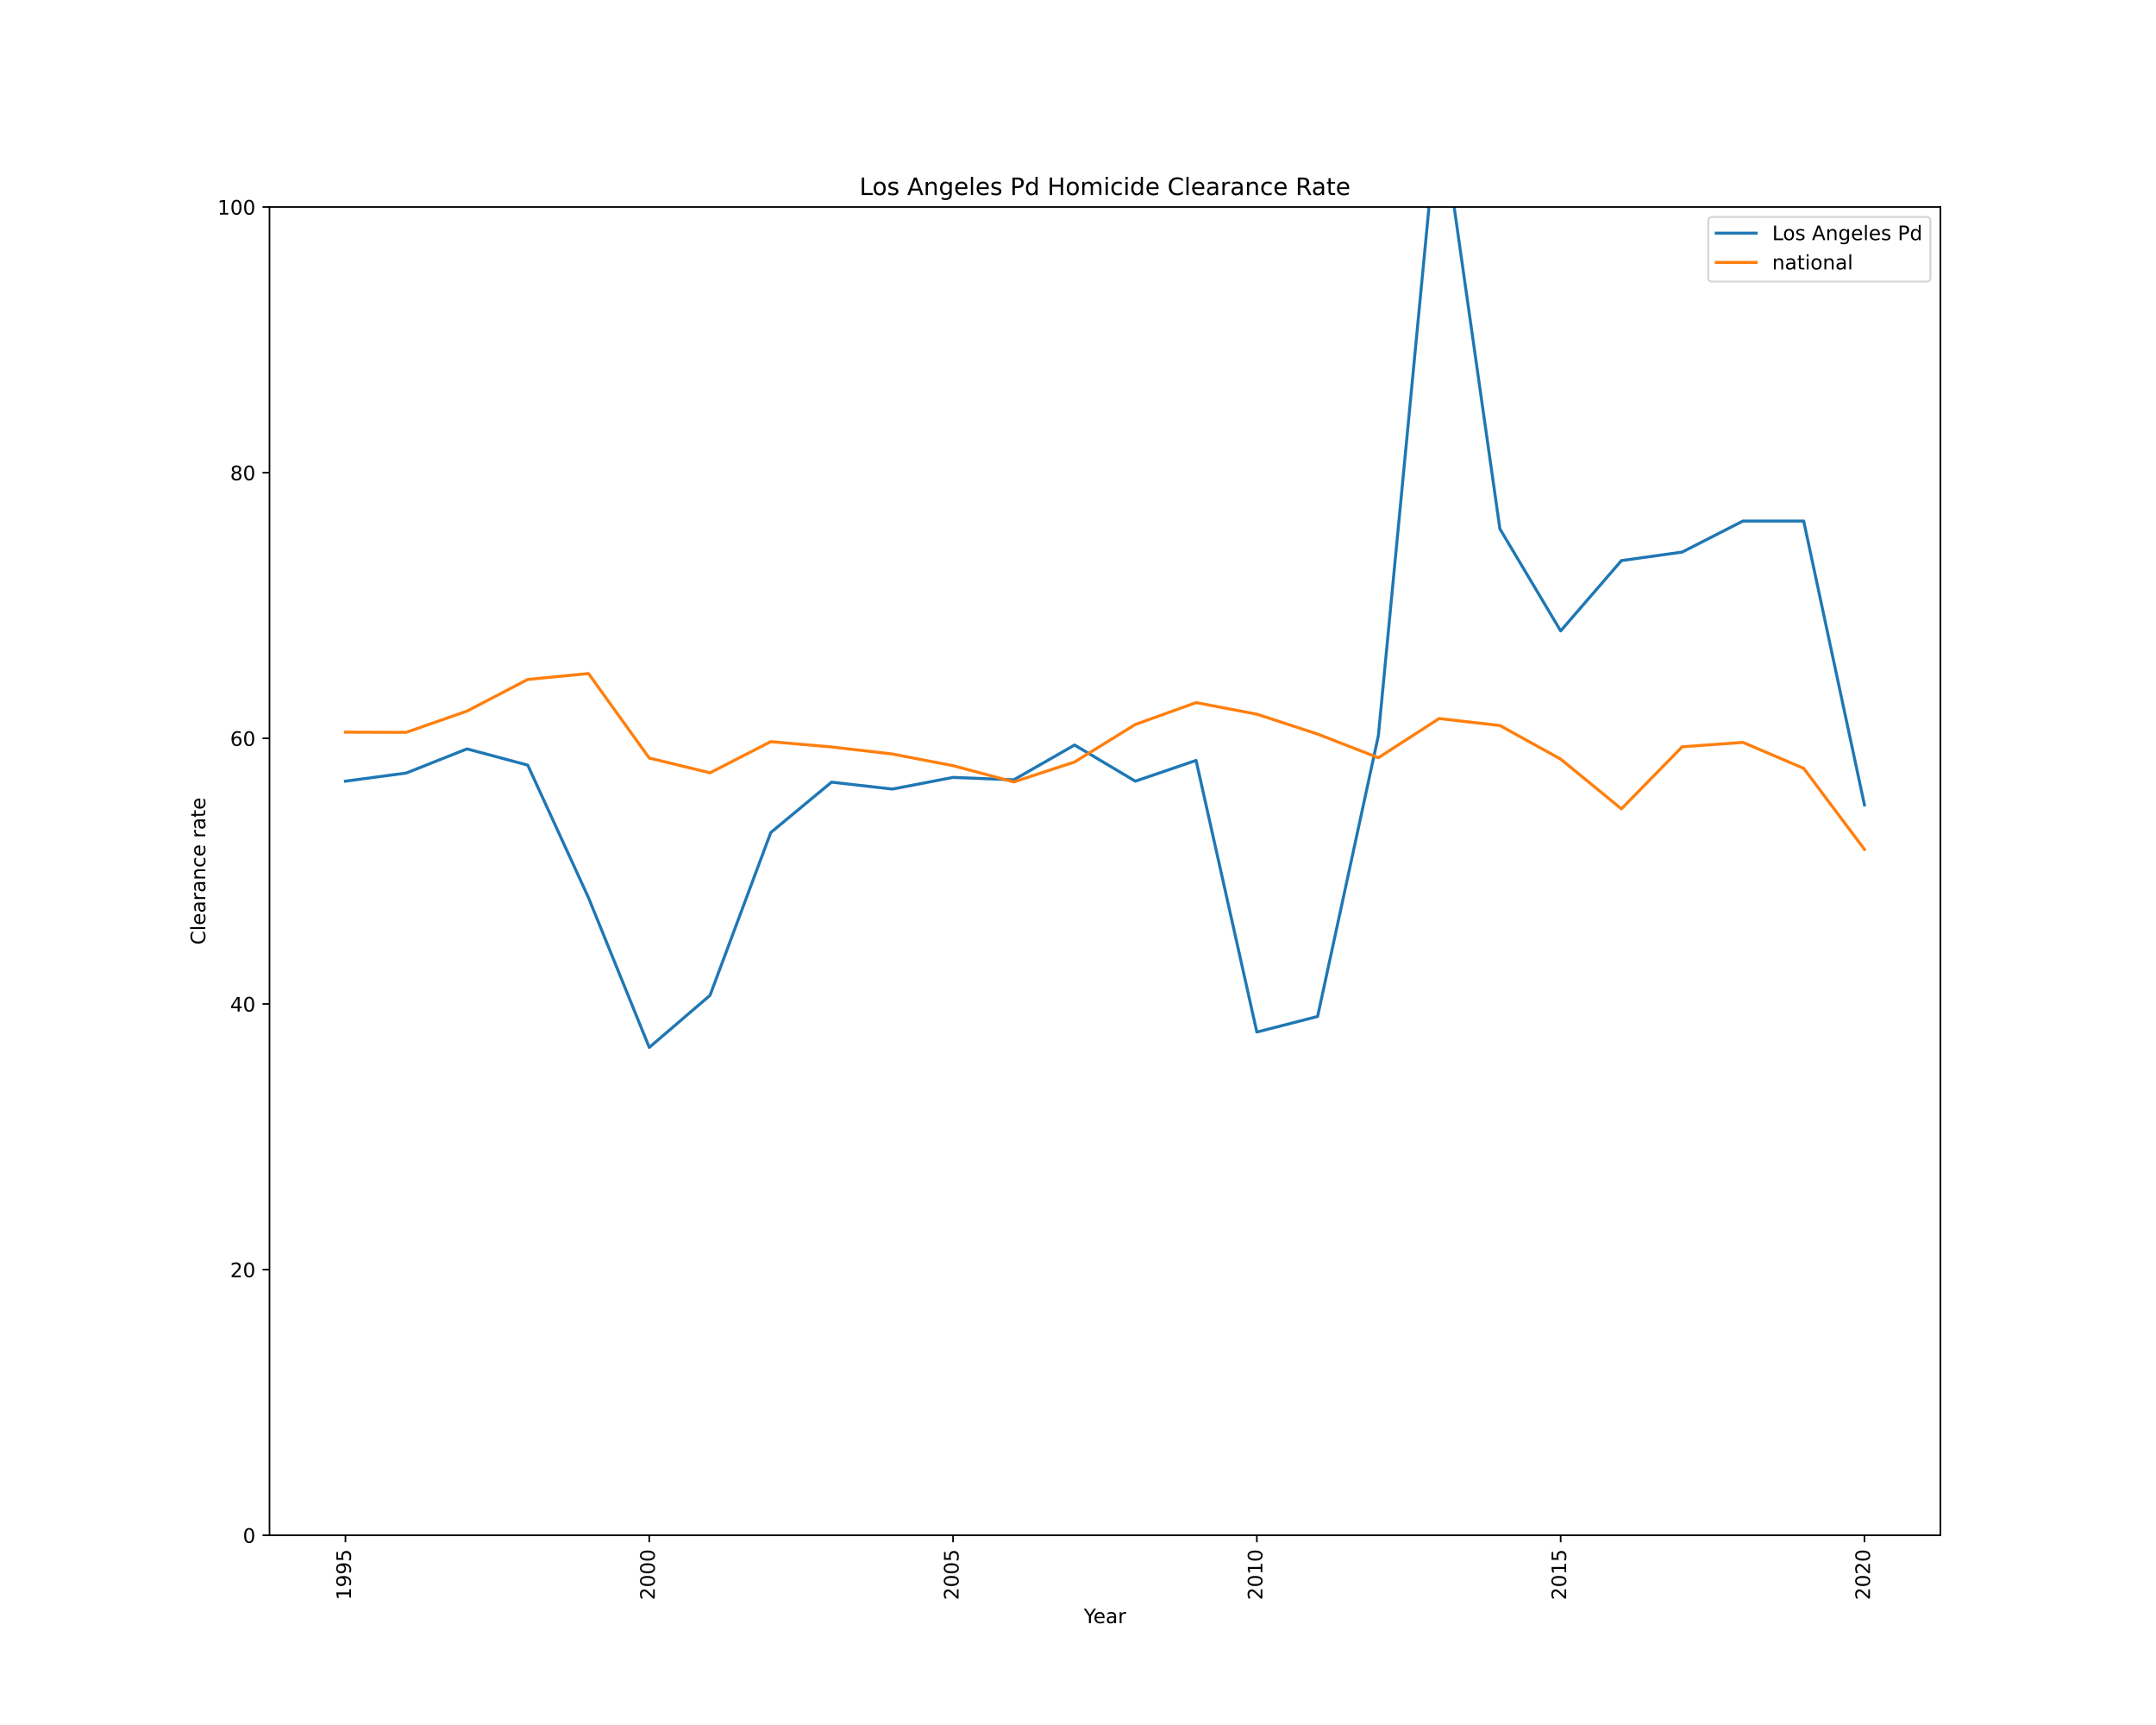
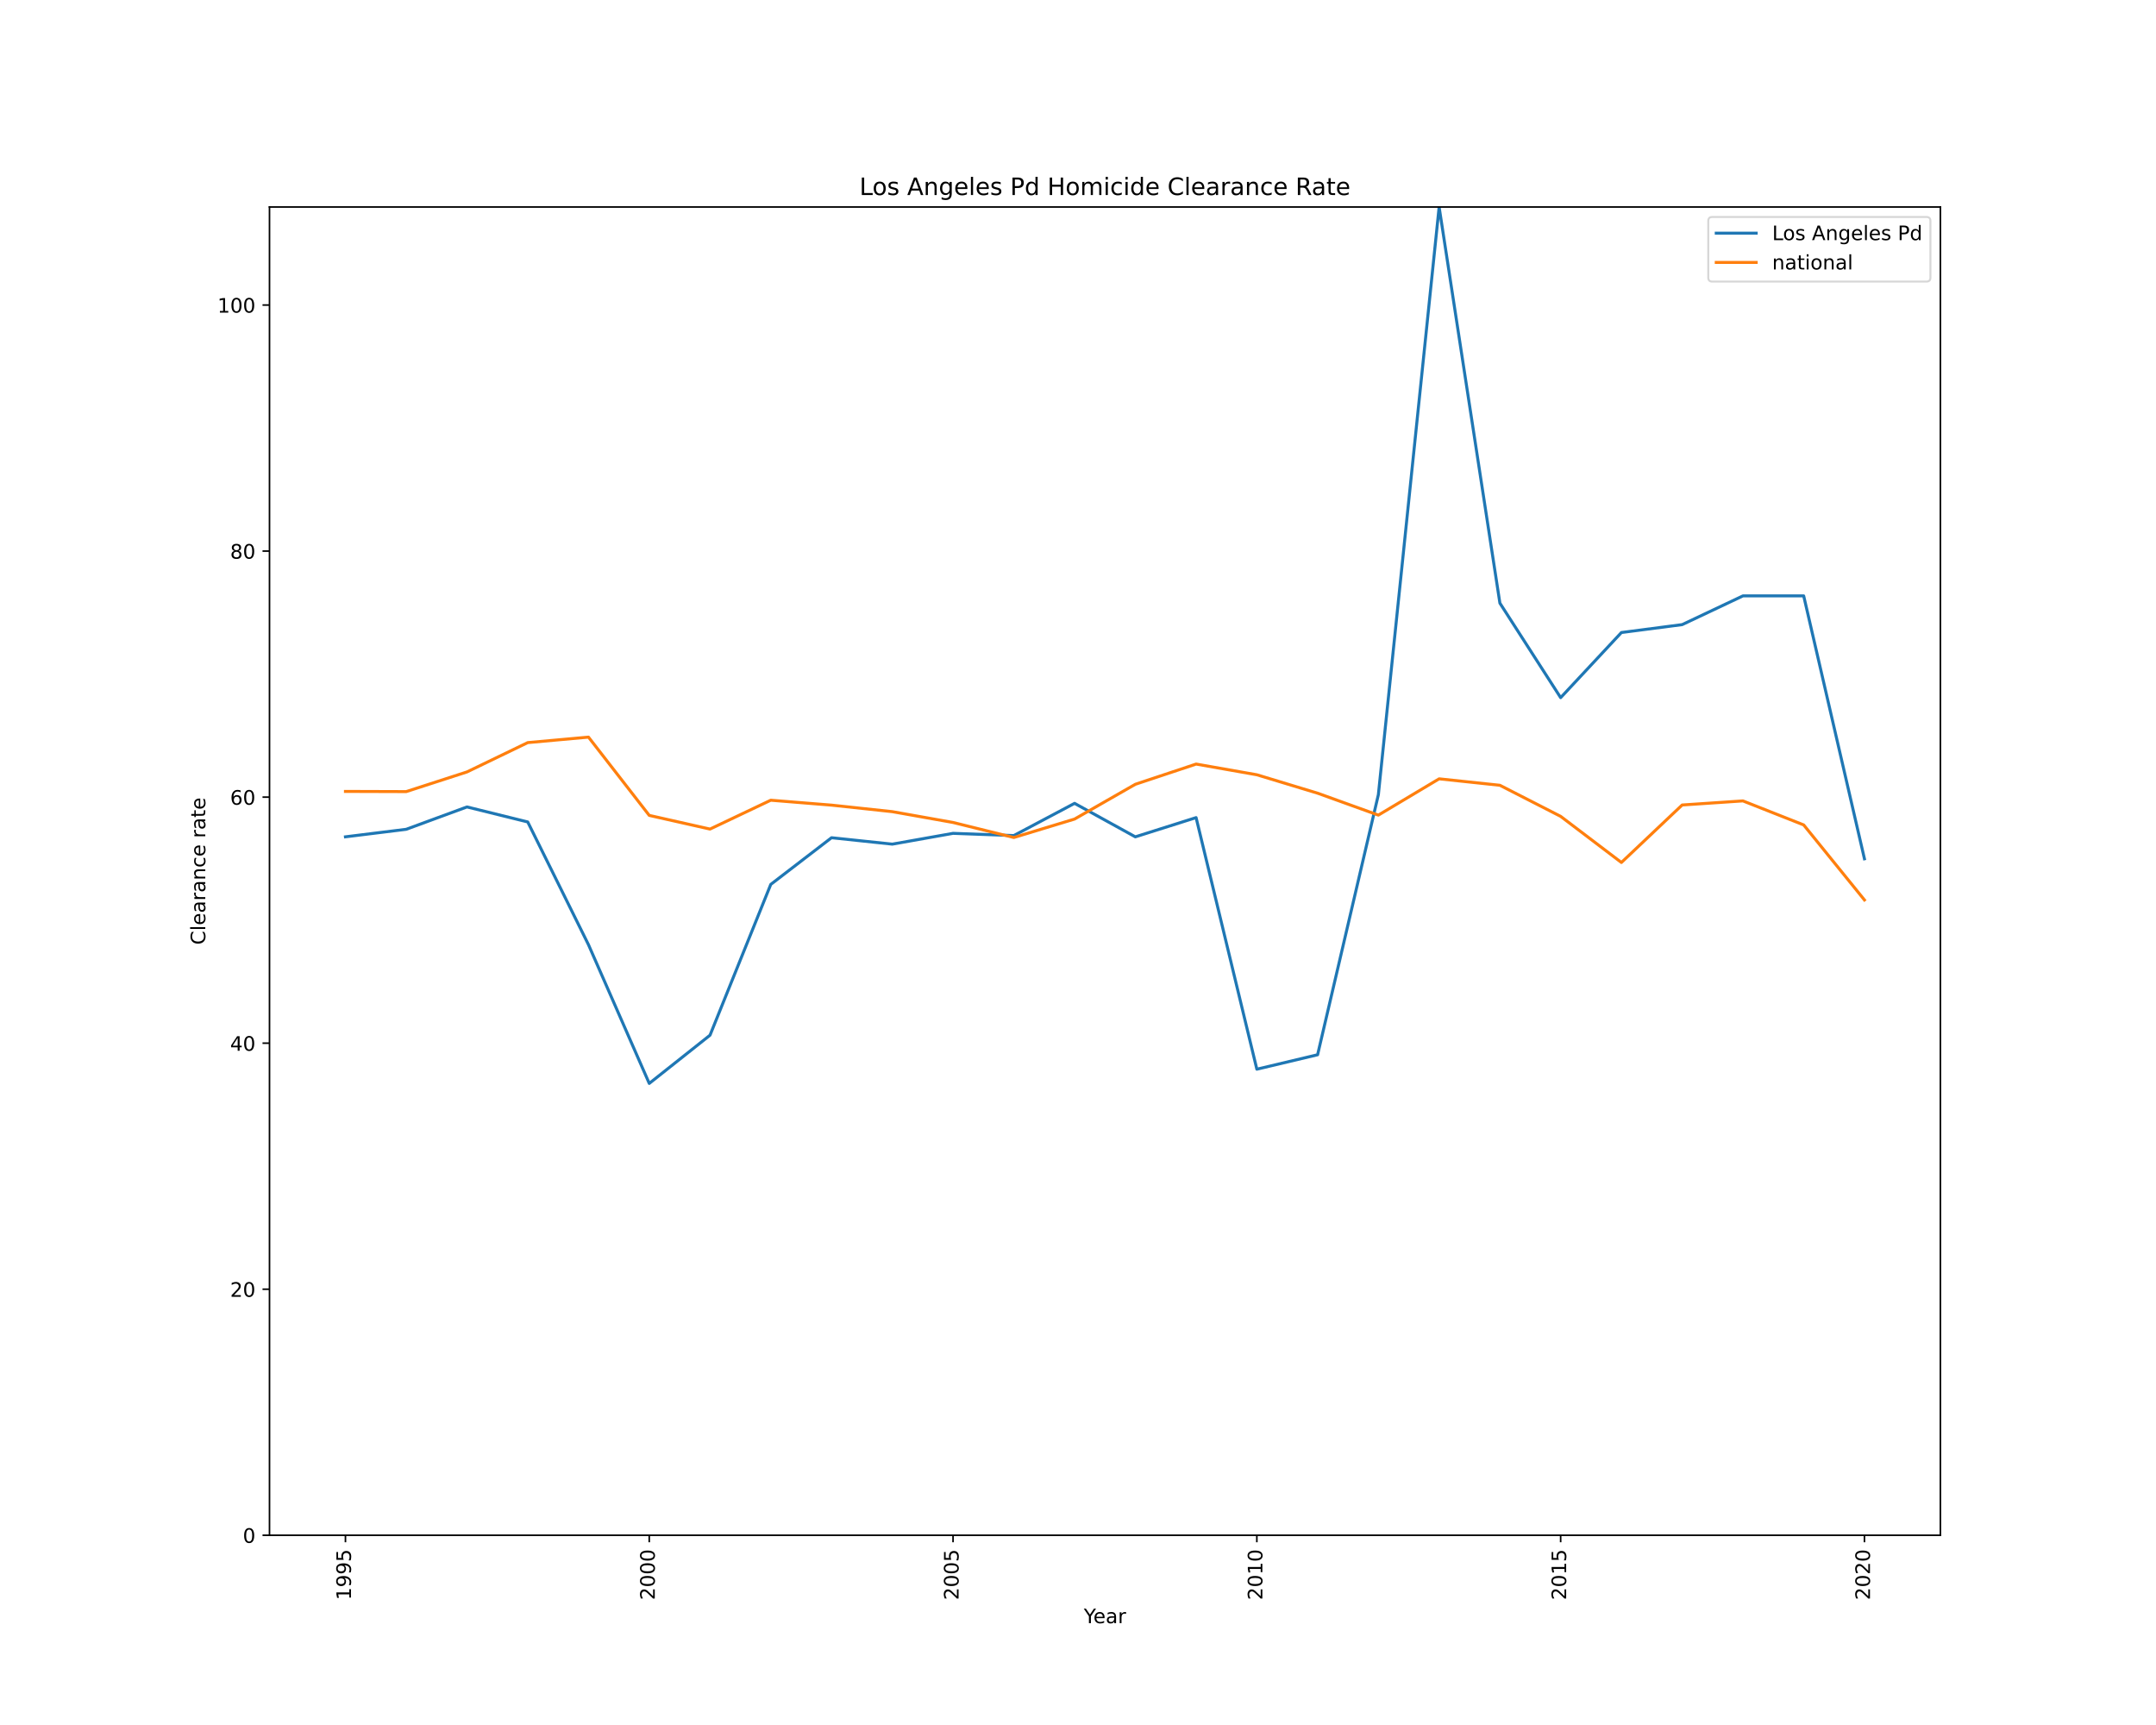
<svg xmlns="http://www.w3.org/2000/svg" xmlns:xlink="http://www.w3.org/1999/xlink" width="1080pt" height="864pt" viewBox="0 0 1080 864" version="1.1">
  <defs>
    <style type="text/css">*{stroke-linejoin: round; stroke-linecap: butt}</style>
  </defs>
  <g id="figure_1">
    <g id="patch_1">
      <path d="M 0 864  L 1080 864  L 1080 0  L 0 0  z " style="fill: #ffffff" />
    </g>
    <g id="axes_1">
      <g id="patch_2">
        <path d="M 135 768.96  L 972 768.96  L 972 103.68  L 135 103.68  z " style="fill: #ffffff" />
      </g>
      <g id="matplotlib.axis_1">
        <g id="xtick_1">
          <g id="line2d_1">
            <defs>
-               <path id="m023392055b" d="M 0 0  L 0 3.5  " style="stroke: #000000; stroke-width: 0.8" />
+               <path id="m69ef330452" d="M 0 0  L 0 3.5  " style="stroke: #000000; stroke-width: 0.8" />
            </defs>
            <g>
-               <use xlink:href="#m023392055b" x="173.045" y="768.96" style="stroke: #000000; stroke-width: 0.8" />
+               <use xlink:href="#m69ef330452" x="173.045" y="768.96" style="stroke: #000000; stroke-width: 0.8" />
            </g>
          </g>
          <g id="text_1">
            <g transform="translate(175.8048 801.41)rotate(-90)scale(0.1 -0.1)">
              <defs>
                <path id="DejaVuSans-31" d="M 794 531  L 1825 531  L 1825 4091  L 703 3866  L 703 4441  L 1819 4666  L 2450 4666  L 2450 531  L 3481 531  L 3481 0  L 794 0  L 794 531  z " transform="scale(0.015625)" />
                <path id="DejaVuSans-39" d="M 703 97  L 703 672  Q 941 559 1184 500  Q 1428 441 1663 441  Q 2288 441 2617 861  Q 2947 1281 2994 2138  Q 2813 1869 2534 1725  Q 2256 1581 1919 1581  Q 1219 1581 811 2004  Q 403 2428 403 3163  Q 403 3881 828 4315  Q 1253 4750 1959 4750  Q 2769 4750 3195 4129  Q 3622 3509 3622 2328  Q 3622 1225 3098 567  Q 2575 -91 1691 -91  Q 1453 -91 1209 -44  Q 966 3 703 97  z M 1959 2075  Q 2384 2075 2632 2365  Q 2881 2656 2881 3163  Q 2881 3666 2632 3958  Q 2384 4250 1959 4250  Q 1534 4250 1286 3958  Q 1038 3666 1038 3163  Q 1038 2656 1286 2365  Q 1534 2075 1959 2075  z " transform="scale(0.015625)" />
                <path id="DejaVuSans-35" d="M 691 4666  L 3169 4666  L 3169 4134  L 1269 4134  L 1269 2991  Q 1406 3038 1543 3061  Q 1681 3084 1819 3084  Q 2600 3084 3056 2656  Q 3513 2228 3513 1497  Q 3513 744 3044 326  Q 2575 -91 1722 -91  Q 1428 -91 1123 -41  Q 819 9 494 109  L 494 744  Q 775 591 1075 516  Q 1375 441 1709 441  Q 2250 441 2565 725  Q 2881 1009 2881 1497  Q 2881 1984 2565 2268  Q 2250 2553 1709 2553  Q 1456 2553 1204 2497  Q 953 2441 691 2322  L 691 4666  z " transform="scale(0.015625)" />
              </defs>
              <use xlink:href="#DejaVuSans-31" />
              <use xlink:href="#DejaVuSans-39" x="63.623" />
              <use xlink:href="#DejaVuSans-39" x="127.246" />
              <use xlink:href="#DejaVuSans-35" x="190.869" />
            </g>
          </g>
        </g>
        <g id="xtick_2">
          <g id="line2d_2">
            <g>
-               <use xlink:href="#m023392055b" x="325.227" y="768.96" style="stroke: #000000; stroke-width: 0.8" />
+               <use xlink:href="#m69ef330452" x="325.227" y="768.96" style="stroke: #000000; stroke-width: 0.8" />
            </g>
          </g>
          <g id="text_2">
            <g transform="translate(327.9866 801.41)rotate(-90)scale(0.1 -0.1)">
              <defs>
                <path id="DejaVuSans-32" d="M 1228 531  L 3431 531  L 3431 0  L 469 0  L 469 531  Q 828 903 1448 1529  Q 2069 2156 2228 2338  Q 2531 2678 2651 2914  Q 2772 3150 2772 3378  Q 2772 3750 2511 3984  Q 2250 4219 1831 4219  Q 1534 4219 1204 4116  Q 875 4013 500 3803  L 500 4441  Q 881 4594 1212 4672  Q 1544 4750 1819 4750  Q 2544 4750 2975 4387  Q 3406 4025 3406 3419  Q 3406 3131 3298 2873  Q 3191 2616 2906 2266  Q 2828 2175 2409 1742  Q 1991 1309 1228 531  z " transform="scale(0.015625)" />
                <path id="DejaVuSans-30" d="M 2034 4250  Q 1547 4250 1301 3770  Q 1056 3291 1056 2328  Q 1056 1369 1301 889  Q 1547 409 2034 409  Q 2525 409 2770 889  Q 3016 1369 3016 2328  Q 3016 3291 2770 3770  Q 2525 4250 2034 4250  z M 2034 4750  Q 2819 4750 3233 4129  Q 3647 3509 3647 2328  Q 3647 1150 3233 529  Q 2819 -91 2034 -91  Q 1250 -91 836 529  Q 422 1150 422 2328  Q 422 3509 836 4129  Q 1250 4750 2034 4750  z " transform="scale(0.015625)" />
              </defs>
              <use xlink:href="#DejaVuSans-32" />
              <use xlink:href="#DejaVuSans-30" x="63.623" />
              <use xlink:href="#DejaVuSans-30" x="127.246" />
              <use xlink:href="#DejaVuSans-30" x="190.869" />
            </g>
          </g>
        </g>
        <g id="xtick_3">
          <g id="line2d_3">
            <g>
-               <use xlink:href="#m023392055b" x="477.409" y="768.96" style="stroke: #000000; stroke-width: 0.8" />
+               <use xlink:href="#m69ef330452" x="477.409" y="768.96" style="stroke: #000000; stroke-width: 0.8" />
            </g>
          </g>
          <g id="text_3">
            <g transform="translate(480.1685 801.41)rotate(-90)scale(0.1 -0.1)">
              <use xlink:href="#DejaVuSans-32" />
              <use xlink:href="#DejaVuSans-30" x="63.623" />
              <use xlink:href="#DejaVuSans-30" x="127.246" />
              <use xlink:href="#DejaVuSans-35" x="190.869" />
            </g>
          </g>
        </g>
        <g id="xtick_4">
          <g id="line2d_4">
            <g>
-               <use xlink:href="#m023392055b" x="629.591" y="768.96" style="stroke: #000000; stroke-width: 0.8" />
+               <use xlink:href="#m69ef330452" x="629.591" y="768.96" style="stroke: #000000; stroke-width: 0.8" />
            </g>
          </g>
          <g id="text_4">
            <g transform="translate(632.3503 801.41)rotate(-90)scale(0.1 -0.1)">
              <use xlink:href="#DejaVuSans-32" />
              <use xlink:href="#DejaVuSans-30" x="63.623" />
              <use xlink:href="#DejaVuSans-31" x="127.246" />
              <use xlink:href="#DejaVuSans-30" x="190.869" />
            </g>
          </g>
        </g>
        <g id="xtick_5">
          <g id="line2d_5">
            <g>
-               <use xlink:href="#m023392055b" x="781.773" y="768.96" style="stroke: #000000; stroke-width: 0.8" />
+               <use xlink:href="#m69ef330452" x="781.773" y="768.96" style="stroke: #000000; stroke-width: 0.8" />
            </g>
          </g>
          <g id="text_5">
            <g transform="translate(784.5321 801.41)rotate(-90)scale(0.1 -0.1)">
              <use xlink:href="#DejaVuSans-32" />
              <use xlink:href="#DejaVuSans-30" x="63.623" />
              <use xlink:href="#DejaVuSans-31" x="127.246" />
              <use xlink:href="#DejaVuSans-35" x="190.869" />
            </g>
          </g>
        </g>
        <g id="xtick_6">
          <g id="line2d_6">
            <g>
-               <use xlink:href="#m023392055b" x="933.955" y="768.96" style="stroke: #000000; stroke-width: 0.8" />
+               <use xlink:href="#m69ef330452" x="933.955" y="768.96" style="stroke: #000000; stroke-width: 0.8" />
            </g>
          </g>
          <g id="text_6">
            <g transform="translate(936.7139 801.41)rotate(-90)scale(0.1 -0.1)">
              <use xlink:href="#DejaVuSans-32" />
              <use xlink:href="#DejaVuSans-30" x="63.623" />
              <use xlink:href="#DejaVuSans-32" x="127.246" />
              <use xlink:href="#DejaVuSans-30" x="190.869" />
            </g>
          </g>
        </g>
        <g id="text_7">
          <g transform="translate(542.9125 813.0084)scale(0.1 -0.1)">
            <defs>
              <path id="DejaVuSans-59" d="M -13 4666  L 666 4666  L 1959 2747  L 3244 4666  L 3922 4666  L 2272 2222  L 2272 0  L 1638 0  L 1638 2222  L -13 4666  z " transform="scale(0.015625)" />
              <path id="DejaVuSans-65" d="M 3597 1894  L 3597 1613  L 953 1613  Q 991 1019 1311 708  Q 1631 397 2203 397  Q 2534 397 2845 478  Q 3156 559 3463 722  L 3463 178  Q 3153 47 2828 -22  Q 2503 -91 2169 -91  Q 1331 -91 842 396  Q 353 884 353 1716  Q 353 2575 817 3079  Q 1281 3584 2069 3584  Q 2775 3584 3186 3129  Q 3597 2675 3597 1894  z M 3022 2063  Q 3016 2534 2758 2815  Q 2500 3097 2075 3097  Q 1594 3097 1305 2825  Q 1016 2553 972 2059  L 3022 2063  z " transform="scale(0.015625)" />
              <path id="DejaVuSans-61" d="M 2194 1759  Q 1497 1759 1228 1600  Q 959 1441 959 1056  Q 959 750 1161 570  Q 1363 391 1709 391  Q 2188 391 2477 730  Q 2766 1069 2766 1631  L 2766 1759  L 2194 1759  z M 3341 1997  L 3341 0  L 2766 0  L 2766 531  Q 2569 213 2275 61  Q 1981 -91 1556 -91  Q 1019 -91 701 211  Q 384 513 384 1019  Q 384 1609 779 1909  Q 1175 2209 1959 2209  L 2766 2209  L 2766 2266  Q 2766 2663 2505 2880  Q 2244 3097 1772 3097  Q 1472 3097 1187 3025  Q 903 2953 641 2809  L 641 3341  Q 956 3463 1253 3523  Q 1550 3584 1831 3584  Q 2591 3584 2966 3190  Q 3341 2797 3341 1997  z " transform="scale(0.015625)" />
              <path id="DejaVuSans-72" d="M 2631 2963  Q 2534 3019 2420 3045  Q 2306 3072 2169 3072  Q 1681 3072 1420 2755  Q 1159 2438 1159 1844  L 1159 0  L 581 0  L 581 3500  L 1159 3500  L 1159 2956  Q 1341 3275 1631 3429  Q 1922 3584 2338 3584  Q 2397 3584 2469 3576  Q 2541 3569 2628 3553  L 2631 2963  z " transform="scale(0.015625)" />
            </defs>
            <use xlink:href="#DejaVuSans-59" />
            <use xlink:href="#DejaVuSans-65" x="47.834" />
            <use xlink:href="#DejaVuSans-61" x="109.357" />
            <use xlink:href="#DejaVuSans-72" x="170.637" />
          </g>
        </g>
      </g>
      <g id="matplotlib.axis_2">
        <g id="ytick_1">
          <g id="line2d_7">
            <defs>
-               <path id="mc55413e05f" d="M 0 0  L -3.5 0  " style="stroke: #000000; stroke-width: 0.8" />
+               <path id="m2bd8c97708" d="M 0 0  L -3.5 0  " style="stroke: #000000; stroke-width: 0.8" />
            </defs>
            <g>
-               <use xlink:href="#mc55413e05f" x="135" y="768.96" style="stroke: #000000; stroke-width: 0.8" />
+               <use xlink:href="#m2bd8c97708" x="135" y="768.96" style="stroke: #000000; stroke-width: 0.8" />
            </g>
          </g>
          <g id="text_8">
            <g transform="translate(121.6375 772.7592)scale(0.1 -0.1)">
              <use xlink:href="#DejaVuSans-30" />
            </g>
          </g>
        </g>
        <g id="ytick_2">
          <g id="line2d_8">
            <g>
-               <use xlink:href="#mc55413e05f" x="135" y="635.904" style="stroke: #000000; stroke-width: 0.8" />
+               <use xlink:href="#m2bd8c97708" x="135" y="645.724" style="stroke: #000000; stroke-width: 0.8" />
            </g>
          </g>
          <g id="text_9">
-             <g transform="translate(115.275 639.7032)scale(0.1 -0.1)">
+             <g transform="translate(115.275 649.5228)scale(0.1 -0.1)">
              <use xlink:href="#DejaVuSans-32" />
              <use xlink:href="#DejaVuSans-30" x="63.623" />
            </g>
          </g>
        </g>
        <g id="ytick_3">
          <g id="line2d_9">
            <g>
-               <use xlink:href="#mc55413e05f" x="135" y="502.848" style="stroke: #000000; stroke-width: 0.8" />
+               <use xlink:href="#m2bd8c97708" x="135" y="522.487" style="stroke: #000000; stroke-width: 0.8" />
            </g>
          </g>
          <g id="text_10">
-             <g transform="translate(115.275 506.6472)scale(0.1 -0.1)">
+             <g transform="translate(115.275 526.2865)scale(0.1 -0.1)">
              <defs>
                <path id="DejaVuSans-34" d="M 2419 4116  L 825 1625  L 2419 1625  L 2419 4116  z M 2253 4666  L 3047 4666  L 3047 1625  L 3713 1625  L 3713 1100  L 3047 1100  L 3047 0  L 2419 0  L 2419 1100  L 313 1100  L 313 1709  L 2253 4666  z " transform="scale(0.015625)" />
              </defs>
              <use xlink:href="#DejaVuSans-34" />
              <use xlink:href="#DejaVuSans-30" x="63.623" />
            </g>
          </g>
        </g>
        <g id="ytick_4">
          <g id="line2d_10">
            <g>
-               <use xlink:href="#mc55413e05f" x="135" y="369.792" style="stroke: #000000; stroke-width: 0.8" />
+               <use xlink:href="#m2bd8c97708" x="135" y="399.251" style="stroke: #000000; stroke-width: 0.8" />
            </g>
          </g>
          <g id="text_11">
-             <g transform="translate(115.275 373.5912)scale(0.1 -0.1)">
+             <g transform="translate(115.275 403.0501)scale(0.1 -0.1)">
              <defs>
                <path id="DejaVuSans-36" d="M 2113 2584  Q 1688 2584 1439 2293  Q 1191 2003 1191 1497  Q 1191 994 1439 701  Q 1688 409 2113 409  Q 2538 409 2786 701  Q 3034 994 3034 1497  Q 3034 2003 2786 2293  Q 2538 2584 2113 2584  z M 3366 4563  L 3366 3988  Q 3128 4100 2886 4159  Q 2644 4219 2406 4219  Q 1781 4219 1451 3797  Q 1122 3375 1075 2522  Q 1259 2794 1537 2939  Q 1816 3084 2150 3084  Q 2853 3084 3261 2657  Q 3669 2231 3669 1497  Q 3669 778 3244 343  Q 2819 -91 2113 -91  Q 1303 -91 875 529  Q 447 1150 447 2328  Q 447 3434 972 4092  Q 1497 4750 2381 4750  Q 2619 4750 2861 4703  Q 3103 4656 3366 4563  z " transform="scale(0.015625)" />
              </defs>
              <use xlink:href="#DejaVuSans-36" />
              <use xlink:href="#DejaVuSans-30" x="63.623" />
            </g>
          </g>
        </g>
        <g id="ytick_5">
          <g id="line2d_11">
            <g>
-               <use xlink:href="#mc55413e05f" x="135" y="236.736" style="stroke: #000000; stroke-width: 0.8" />
+               <use xlink:href="#m2bd8c97708" x="135" y="276.015" style="stroke: #000000; stroke-width: 0.8" />
            </g>
          </g>
          <g id="text_12">
-             <g transform="translate(115.275 240.5352)scale(0.1 -0.1)">
+             <g transform="translate(115.275 279.8137)scale(0.1 -0.1)">
              <defs>
                <path id="DejaVuSans-38" d="M 2034 2216  Q 1584 2216 1326 1975  Q 1069 1734 1069 1313  Q 1069 891 1326 650  Q 1584 409 2034 409  Q 2484 409 2743 651  Q 3003 894 3003 1313  Q 3003 1734 2745 1975  Q 2488 2216 2034 2216  z M 1403 2484  Q 997 2584 770 2862  Q 544 3141 544 3541  Q 544 4100 942 4425  Q 1341 4750 2034 4750  Q 2731 4750 3128 4425  Q 3525 4100 3525 3541  Q 3525 3141 3298 2862  Q 3072 2584 2669 2484  Q 3125 2378 3379 2068  Q 3634 1759 3634 1313  Q 3634 634 3220 271  Q 2806 -91 2034 -91  Q 1263 -91 848 271  Q 434 634 434 1313  Q 434 1759 690 2068  Q 947 2378 1403 2484  z M 1172 3481  Q 1172 3119 1398 2916  Q 1625 2713 2034 2713  Q 2441 2713 2670 2916  Q 2900 3119 2900 3481  Q 2900 3844 2670 4047  Q 2441 4250 2034 4250  Q 1625 4250 1398 4047  Q 1172 3844 1172 3481  z " transform="scale(0.015625)" />
              </defs>
              <use xlink:href="#DejaVuSans-38" />
              <use xlink:href="#DejaVuSans-30" x="63.623" />
            </g>
          </g>
        </g>
        <g id="ytick_6">
          <g id="line2d_12">
            <g>
-               <use xlink:href="#mc55413e05f" x="135" y="103.68" style="stroke: #000000; stroke-width: 0.8" />
+               <use xlink:href="#m2bd8c97708" x="135" y="152.778" style="stroke: #000000; stroke-width: 0.8" />
            </g>
          </g>
          <g id="text_13">
-             <g transform="translate(108.9125 107.4792)scale(0.1 -0.1)">
+             <g transform="translate(108.9125 156.5774)scale(0.1 -0.1)">
              <use xlink:href="#DejaVuSans-31" />
              <use xlink:href="#DejaVuSans-30" x="63.623" />
              <use xlink:href="#DejaVuSans-30" x="127.246" />
            </g>
          </g>
        </g>
        <g id="text_14">
          <g transform="translate(102.8328 473.2005)rotate(-90)scale(0.1 -0.1)">
            <defs>
              <path id="DejaVuSans-43" d="M 4122 4306  L 4122 3641  Q 3803 3938 3442 4084  Q 3081 4231 2675 4231  Q 1875 4231 1450 3742  Q 1025 3253 1025 2328  Q 1025 1406 1450 917  Q 1875 428 2675 428  Q 3081 428 3442 575  Q 3803 722 4122 1019  L 4122 359  Q 3791 134 3420 21  Q 3050 -91 2638 -91  Q 1578 -91 968 557  Q 359 1206 359 2328  Q 359 3453 968 4101  Q 1578 4750 2638 4750  Q 3056 4750 3426 4639  Q 3797 4528 4122 4306  z " transform="scale(0.015625)" />
              <path id="DejaVuSans-6c" d="M 603 4863  L 1178 4863  L 1178 0  L 603 0  L 603 4863  z " transform="scale(0.015625)" />
              <path id="DejaVuSans-6e" d="M 3513 2113  L 3513 0  L 2938 0  L 2938 2094  Q 2938 2591 2744 2837  Q 2550 3084 2163 3084  Q 1697 3084 1428 2787  Q 1159 2491 1159 1978  L 1159 0  L 581 0  L 581 3500  L 1159 3500  L 1159 2956  Q 1366 3272 1645 3428  Q 1925 3584 2291 3584  Q 2894 3584 3203 3211  Q 3513 2838 3513 2113  z " transform="scale(0.015625)" />
              <path id="DejaVuSans-63" d="M 3122 3366  L 3122 2828  Q 2878 2963 2633 3030  Q 2388 3097 2138 3097  Q 1578 3097 1268 2742  Q 959 2388 959 1747  Q 959 1106 1268 751  Q 1578 397 2138 397  Q 2388 397 2633 464  Q 2878 531 3122 666  L 3122 134  Q 2881 22 2623 -34  Q 2366 -91 2075 -91  Q 1284 -91 818 406  Q 353 903 353 1747  Q 353 2603 823 3093  Q 1294 3584 2113 3584  Q 2378 3584 2631 3529  Q 2884 3475 3122 3366  z " transform="scale(0.015625)" />
              <path id="DejaVuSans-20" transform="scale(0.015625)" />
              <path id="DejaVuSans-74" d="M 1172 4494  L 1172 3500  L 2356 3500  L 2356 3053  L 1172 3053  L 1172 1153  Q 1172 725 1289 603  Q 1406 481 1766 481  L 2356 481  L 2356 0  L 1766 0  Q 1100 0 847 248  Q 594 497 594 1153  L 594 3053  L 172 3053  L 172 3500  L 594 3500  L 594 4494  L 1172 4494  z " transform="scale(0.015625)" />
            </defs>
            <use xlink:href="#DejaVuSans-43" />
            <use xlink:href="#DejaVuSans-6c" x="69.824" />
            <use xlink:href="#DejaVuSans-65" x="97.607" />
            <use xlink:href="#DejaVuSans-61" x="159.131" />
            <use xlink:href="#DejaVuSans-72" x="220.41" />
            <use xlink:href="#DejaVuSans-61" x="261.523" />
            <use xlink:href="#DejaVuSans-6e" x="322.803" />
            <use xlink:href="#DejaVuSans-63" x="386.182" />
            <use xlink:href="#DejaVuSans-65" x="441.162" />
            <use xlink:href="#DejaVuSans-20" x="502.686" />
            <use xlink:href="#DejaVuSans-72" x="534.473" />
            <use xlink:href="#DejaVuSans-61" x="575.586" />
            <use xlink:href="#DejaVuSans-74" x="636.865" />
            <use xlink:href="#DejaVuSans-65" x="676.074" />
          </g>
        </g>
      </g>
      <g id="line2d_13">
-         <path d="M 173.045 391.263  L 203.482 387.196  L 233.918 375.105  L 264.355 383.223  L 294.791 449.626  L 325.227 524.621  L 355.664 498.549  L 386.1 416.992  L 416.536 391.753  L 446.973 395.222  L 477.409 389.383  L 507.845 390.582  L 538.282 373.161  L 568.718 391.275  L 599.155 380.88  L 629.591 516.926  L 660.027 509.12  L 690.464 368.457  L 720.9 50.67  L 751.336 264.882  L 781.773 316.003  L 812.209 280.785  L 842.645 276.511  L 873.082 260.975  L 903.518 260.975  L 933.955 403.151  " clip-path="url(#pb093b166be)" style="fill: none; stroke: #1f77b4; stroke-width: 1.5; stroke-linecap: square" />
+         <path d="M 173.045 419.137  L 203.482 415.37  L 233.918 404.172  L 264.355 411.69  L 294.791 473.193  L 325.227 542.653  L 355.664 518.505  L 386.1 442.968  L 416.536 419.591  L 446.973 422.804  L 477.409 417.396  L 507.845 418.507  L 538.282 402.371  L 568.718 419.148  L 599.155 409.521  L 629.591 535.526  L 660.027 528.296  L 690.464 398.014  L 720.9 103.68  L 751.336 302.084  L 781.773 349.432  L 812.209 316.813  L 842.645 312.854  L 873.082 298.465  L 903.518 298.465  L 933.955 430.148  " clip-path="url(#pf25442abed)" style="fill: none; stroke: #1f77b4; stroke-width: 1.5; stroke-linecap: square" />
      </g>
      <g id="line2d_14">
-         <path d="M 173.045 366.709  L 203.482 366.81  L 233.918 356.178  L 264.355 340.315  L 294.791 337.349  L 325.227 379.675  L 355.664 387.075  L 386.1 371.471  L 416.536 374.127  L 446.973 377.657  L 477.409 383.504  L 507.845 391.636  L 538.282 381.66  L 568.718 362.861  L 599.155 351.916  L 629.591 357.71  L 660.027 367.669  L 690.464 379.524  L 720.9 359.9  L 751.336 363.392  L 781.773 380.197  L 812.209 405.142  L 842.645 374.049  L 873.082 371.844  L 903.518 384.83  L 933.955 425.417  " clip-path="url(#pb093b166be)" style="fill: none; stroke: #ff7f0e; stroke-width: 1.5; stroke-linecap: square" />
+         <path d="M 173.045 396.396  L 203.482 396.489  L 233.918 386.642  L 264.355 371.949  L 294.791 369.203  L 325.227 408.405  L 355.664 415.258  L 386.1 400.806  L 416.536 403.266  L 446.973 406.536  L 477.409 411.951  L 507.845 419.483  L 538.282 410.243  L 568.718 392.831  L 599.155 382.695  L 629.591 388.06  L 660.027 397.285  L 690.464 408.265  L 720.9 390.089  L 751.336 393.323  L 781.773 408.888  L 812.209 431.992  L 842.645 403.194  L 873.082 401.151  L 903.518 413.18  L 933.955 450.77  " clip-path="url(#pf25442abed)" style="fill: none; stroke: #ff7f0e; stroke-width: 1.5; stroke-linecap: square" />
      </g>
      <g id="patch_3">
        <path d="M 135 768.96  L 135 103.68  " style="fill: none; stroke: #000000; stroke-width: 0.8; stroke-linejoin: miter; stroke-linecap: square" />
      </g>
      <g id="patch_4">
        <path d="M 972 768.96  L 972 103.68  " style="fill: none; stroke: #000000; stroke-width: 0.8; stroke-linejoin: miter; stroke-linecap: square" />
      </g>
      <g id="patch_5">
        <path d="M 135 768.96  L 972 768.96  " style="fill: none; stroke: #000000; stroke-width: 0.8; stroke-linejoin: miter; stroke-linecap: square" />
      </g>
      <g id="patch_6">
        <path d="M 135 103.68  L 972 103.68  " style="fill: none; stroke: #000000; stroke-width: 0.8; stroke-linejoin: miter; stroke-linecap: square" />
      </g>
      <g id="text_15">
        <g transform="translate(430.5328 97.68)scale(0.12 -0.12)">
          <defs>
            <path id="DejaVuSans-4c" d="M 628 4666  L 1259 4666  L 1259 531  L 3531 531  L 3531 0  L 628 0  L 628 4666  z " transform="scale(0.015625)" />
            <path id="DejaVuSans-6f" d="M 1959 3097  Q 1497 3097 1228 2736  Q 959 2375 959 1747  Q 959 1119 1226 758  Q 1494 397 1959 397  Q 2419 397 2687 759  Q 2956 1122 2956 1747  Q 2956 2369 2687 2733  Q 2419 3097 1959 3097  z M 1959 3584  Q 2709 3584 3137 3096  Q 3566 2609 3566 1747  Q 3566 888 3137 398  Q 2709 -91 1959 -91  Q 1206 -91 779 398  Q 353 888 353 1747  Q 353 2609 779 3096  Q 1206 3584 1959 3584  z " transform="scale(0.015625)" />
            <path id="DejaVuSans-73" d="M 2834 3397  L 2834 2853  Q 2591 2978 2328 3040  Q 2066 3103 1784 3103  Q 1356 3103 1142 2972  Q 928 2841 928 2578  Q 928 2378 1081 2264  Q 1234 2150 1697 2047  L 1894 2003  Q 2506 1872 2764 1633  Q 3022 1394 3022 966  Q 3022 478 2636 193  Q 2250 -91 1575 -91  Q 1294 -91 989 -36  Q 684 19 347 128  L 347 722  Q 666 556 975 473  Q 1284 391 1588 391  Q 1994 391 2212 530  Q 2431 669 2431 922  Q 2431 1156 2273 1281  Q 2116 1406 1581 1522  L 1381 1569  Q 847 1681 609 1914  Q 372 2147 372 2553  Q 372 3047 722 3315  Q 1072 3584 1716 3584  Q 2034 3584 2315 3537  Q 2597 3491 2834 3397  z " transform="scale(0.015625)" />
            <path id="DejaVuSans-41" d="M 2188 4044  L 1331 1722  L 3047 1722  L 2188 4044  z M 1831 4666  L 2547 4666  L 4325 0  L 3669 0  L 3244 1197  L 1141 1197  L 716 0  L 50 0  L 1831 4666  z " transform="scale(0.015625)" />
            <path id="DejaVuSans-67" d="M 2906 1791  Q 2906 2416 2648 2759  Q 2391 3103 1925 3103  Q 1463 3103 1205 2759  Q 947 2416 947 1791  Q 947 1169 1205 825  Q 1463 481 1925 481  Q 2391 481 2648 825  Q 2906 1169 2906 1791  z M 3481 434  Q 3481 -459 3084 -895  Q 2688 -1331 1869 -1331  Q 1566 -1331 1297 -1286  Q 1028 -1241 775 -1147  L 775 -588  Q 1028 -725 1275 -790  Q 1522 -856 1778 -856  Q 2344 -856 2625 -561  Q 2906 -266 2906 331  L 2906 616  Q 2728 306 2450 153  Q 2172 0 1784 0  Q 1141 0 747 490  Q 353 981 353 1791  Q 353 2603 747 3093  Q 1141 3584 1784 3584  Q 2172 3584 2450 3431  Q 2728 3278 2906 2969  L 2906 3500  L 3481 3500  L 3481 434  z " transform="scale(0.015625)" />
            <path id="DejaVuSans-50" d="M 1259 4147  L 1259 2394  L 2053 2394  Q 2494 2394 2734 2622  Q 2975 2850 2975 3272  Q 2975 3691 2734 3919  Q 2494 4147 2053 4147  L 1259 4147  z M 628 4666  L 2053 4666  Q 2838 4666 3239 4311  Q 3641 3956 3641 3272  Q 3641 2581 3239 2228  Q 2838 1875 2053 1875  L 1259 1875  L 1259 0  L 628 0  L 628 4666  z " transform="scale(0.015625)" />
            <path id="DejaVuSans-64" d="M 2906 2969  L 2906 4863  L 3481 4863  L 3481 0  L 2906 0  L 2906 525  Q 2725 213 2448 61  Q 2172 -91 1784 -91  Q 1150 -91 751 415  Q 353 922 353 1747  Q 353 2572 751 3078  Q 1150 3584 1784 3584  Q 2172 3584 2448 3432  Q 2725 3281 2906 2969  z M 947 1747  Q 947 1113 1208 752  Q 1469 391 1925 391  Q 2381 391 2643 752  Q 2906 1113 2906 1747  Q 2906 2381 2643 2742  Q 2381 3103 1925 3103  Q 1469 3103 1208 2742  Q 947 2381 947 1747  z " transform="scale(0.015625)" />
            <path id="DejaVuSans-48" d="M 628 4666  L 1259 4666  L 1259 2753  L 3553 2753  L 3553 4666  L 4184 4666  L 4184 0  L 3553 0  L 3553 2222  L 1259 2222  L 1259 0  L 628 0  L 628 4666  z " transform="scale(0.015625)" />
            <path id="DejaVuSans-6d" d="M 3328 2828  Q 3544 3216 3844 3400  Q 4144 3584 4550 3584  Q 5097 3584 5394 3201  Q 5691 2819 5691 2113  L 5691 0  L 5113 0  L 5113 2094  Q 5113 2597 4934 2840  Q 4756 3084 4391 3084  Q 3944 3084 3684 2787  Q 3425 2491 3425 1978  L 3425 0  L 2847 0  L 2847 2094  Q 2847 2600 2669 2842  Q 2491 3084 2119 3084  Q 1678 3084 1418 2786  Q 1159 2488 1159 1978  L 1159 0  L 581 0  L 581 3500  L 1159 3500  L 1159 2956  Q 1356 3278 1631 3431  Q 1906 3584 2284 3584  Q 2666 3584 2933 3390  Q 3200 3197 3328 2828  z " transform="scale(0.015625)" />
            <path id="DejaVuSans-69" d="M 603 3500  L 1178 3500  L 1178 0  L 603 0  L 603 3500  z M 603 4863  L 1178 4863  L 1178 4134  L 603 4134  L 603 4863  z " transform="scale(0.015625)" />
            <path id="DejaVuSans-52" d="M 2841 2188  Q 3044 2119 3236 1894  Q 3428 1669 3622 1275  L 4263 0  L 3584 0  L 2988 1197  Q 2756 1666 2539 1819  Q 2322 1972 1947 1972  L 1259 1972  L 1259 0  L 628 0  L 628 4666  L 2053 4666  Q 2853 4666 3247 4331  Q 3641 3997 3641 3322  Q 3641 2881 3436 2590  Q 3231 2300 2841 2188  z M 1259 4147  L 1259 2491  L 2053 2491  Q 2509 2491 2742 2702  Q 2975 2913 2975 3322  Q 2975 3731 2742 3939  Q 2509 4147 2053 4147  L 1259 4147  z " transform="scale(0.015625)" />
          </defs>
          <use xlink:href="#DejaVuSans-4c" />
          <use xlink:href="#DejaVuSans-6f" x="53.963" />
          <use xlink:href="#DejaVuSans-73" x="115.145" />
          <use xlink:href="#DejaVuSans-20" x="167.244" />
          <use xlink:href="#DejaVuSans-41" x="199.031" />
          <use xlink:href="#DejaVuSans-6e" x="267.439" />
          <use xlink:href="#DejaVuSans-67" x="330.818" />
          <use xlink:href="#DejaVuSans-65" x="394.295" />
          <use xlink:href="#DejaVuSans-6c" x="455.818" />
          <use xlink:href="#DejaVuSans-65" x="483.602" />
          <use xlink:href="#DejaVuSans-73" x="545.125" />
          <use xlink:href="#DejaVuSans-20" x="597.225" />
          <use xlink:href="#DejaVuSans-50" x="629.012" />
          <use xlink:href="#DejaVuSans-64" x="689.314" />
          <use xlink:href="#DejaVuSans-20" x="752.791" />
          <use xlink:href="#DejaVuSans-48" x="784.578" />
          <use xlink:href="#DejaVuSans-6f" x="859.773" />
          <use xlink:href="#DejaVuSans-6d" x="920.955" />
          <use xlink:href="#DejaVuSans-69" x="1018.367" />
          <use xlink:href="#DejaVuSans-63" x="1046.15" />
          <use xlink:href="#DejaVuSans-69" x="1101.131" />
          <use xlink:href="#DejaVuSans-64" x="1128.914" />
          <use xlink:href="#DejaVuSans-65" x="1192.391" />
          <use xlink:href="#DejaVuSans-20" x="1253.914" />
          <use xlink:href="#DejaVuSans-43" x="1285.701" />
          <use xlink:href="#DejaVuSans-6c" x="1355.525" />
          <use xlink:href="#DejaVuSans-65" x="1383.309" />
          <use xlink:href="#DejaVuSans-61" x="1444.832" />
          <use xlink:href="#DejaVuSans-72" x="1506.111" />
          <use xlink:href="#DejaVuSans-61" x="1547.225" />
          <use xlink:href="#DejaVuSans-6e" x="1608.504" />
          <use xlink:href="#DejaVuSans-63" x="1671.883" />
          <use xlink:href="#DejaVuSans-65" x="1726.863" />
          <use xlink:href="#DejaVuSans-20" x="1788.387" />
          <use xlink:href="#DejaVuSans-52" x="1820.174" />
          <use xlink:href="#DejaVuSans-61" x="1887.406" />
          <use xlink:href="#DejaVuSans-74" x="1948.686" />
          <use xlink:href="#DejaVuSans-65" x="1987.895" />
        </g>
      </g>
      <g id="legend_1">
        <g id="patch_7">
          <path d="M 857.72 141.036  L 965 141.036  Q 967 141.036 967 139.036  L 967 110.68  Q 967 108.68 965 108.68  L 857.72 108.68  Q 855.72 108.68 855.72 110.68  L 855.72 139.036  Q 855.72 141.036 857.72 141.036  z " style="fill: #ffffff; opacity: 0.8; stroke: #cccccc; stroke-linejoin: miter" />
        </g>
        <g id="line2d_15">
          <path d="M 859.72 116.778  L 869.72 116.778  L 879.72 116.778  " style="fill: none; stroke: #1f77b4; stroke-width: 1.5; stroke-linecap: square" />
        </g>
        <g id="text_16">
          <g transform="translate(887.7203 120.2784)scale(0.1 -0.1)">
            <use xlink:href="#DejaVuSans-4c" />
            <use xlink:href="#DejaVuSans-6f" x="53.963" />
            <use xlink:href="#DejaVuSans-73" x="115.145" />
            <use xlink:href="#DejaVuSans-20" x="167.244" />
            <use xlink:href="#DejaVuSans-41" x="199.031" />
            <use xlink:href="#DejaVuSans-6e" x="267.439" />
            <use xlink:href="#DejaVuSans-67" x="330.818" />
            <use xlink:href="#DejaVuSans-65" x="394.295" />
            <use xlink:href="#DejaVuSans-6c" x="455.818" />
            <use xlink:href="#DejaVuSans-65" x="483.602" />
            <use xlink:href="#DejaVuSans-73" x="545.125" />
            <use xlink:href="#DejaVuSans-20" x="597.225" />
            <use xlink:href="#DejaVuSans-50" x="629.012" />
            <use xlink:href="#DejaVuSans-64" x="689.314" />
          </g>
        </g>
        <g id="line2d_16">
          <path d="M 859.72 131.457  L 869.72 131.457  L 879.72 131.457  " style="fill: none; stroke: #ff7f0e; stroke-width: 1.5; stroke-linecap: square" />
        </g>
        <g id="text_17">
          <g transform="translate(887.7203 134.9566)scale(0.1 -0.1)">
            <use xlink:href="#DejaVuSans-6e" />
            <use xlink:href="#DejaVuSans-61" x="63.379" />
            <use xlink:href="#DejaVuSans-74" x="124.658" />
            <use xlink:href="#DejaVuSans-69" x="163.867" />
            <use xlink:href="#DejaVuSans-6f" x="191.65" />
            <use xlink:href="#DejaVuSans-6e" x="252.832" />
            <use xlink:href="#DejaVuSans-61" x="316.211" />
            <use xlink:href="#DejaVuSans-6c" x="377.49" />
          </g>
        </g>
      </g>
    </g>
  </g>
  <defs>
-     <clipPath id="pb093b166be">
+     <clipPath id="pf25442abed">
      <rect x="135" y="103.68" width="837" height="665.28" />
    </clipPath>
  </defs>
</svg>
